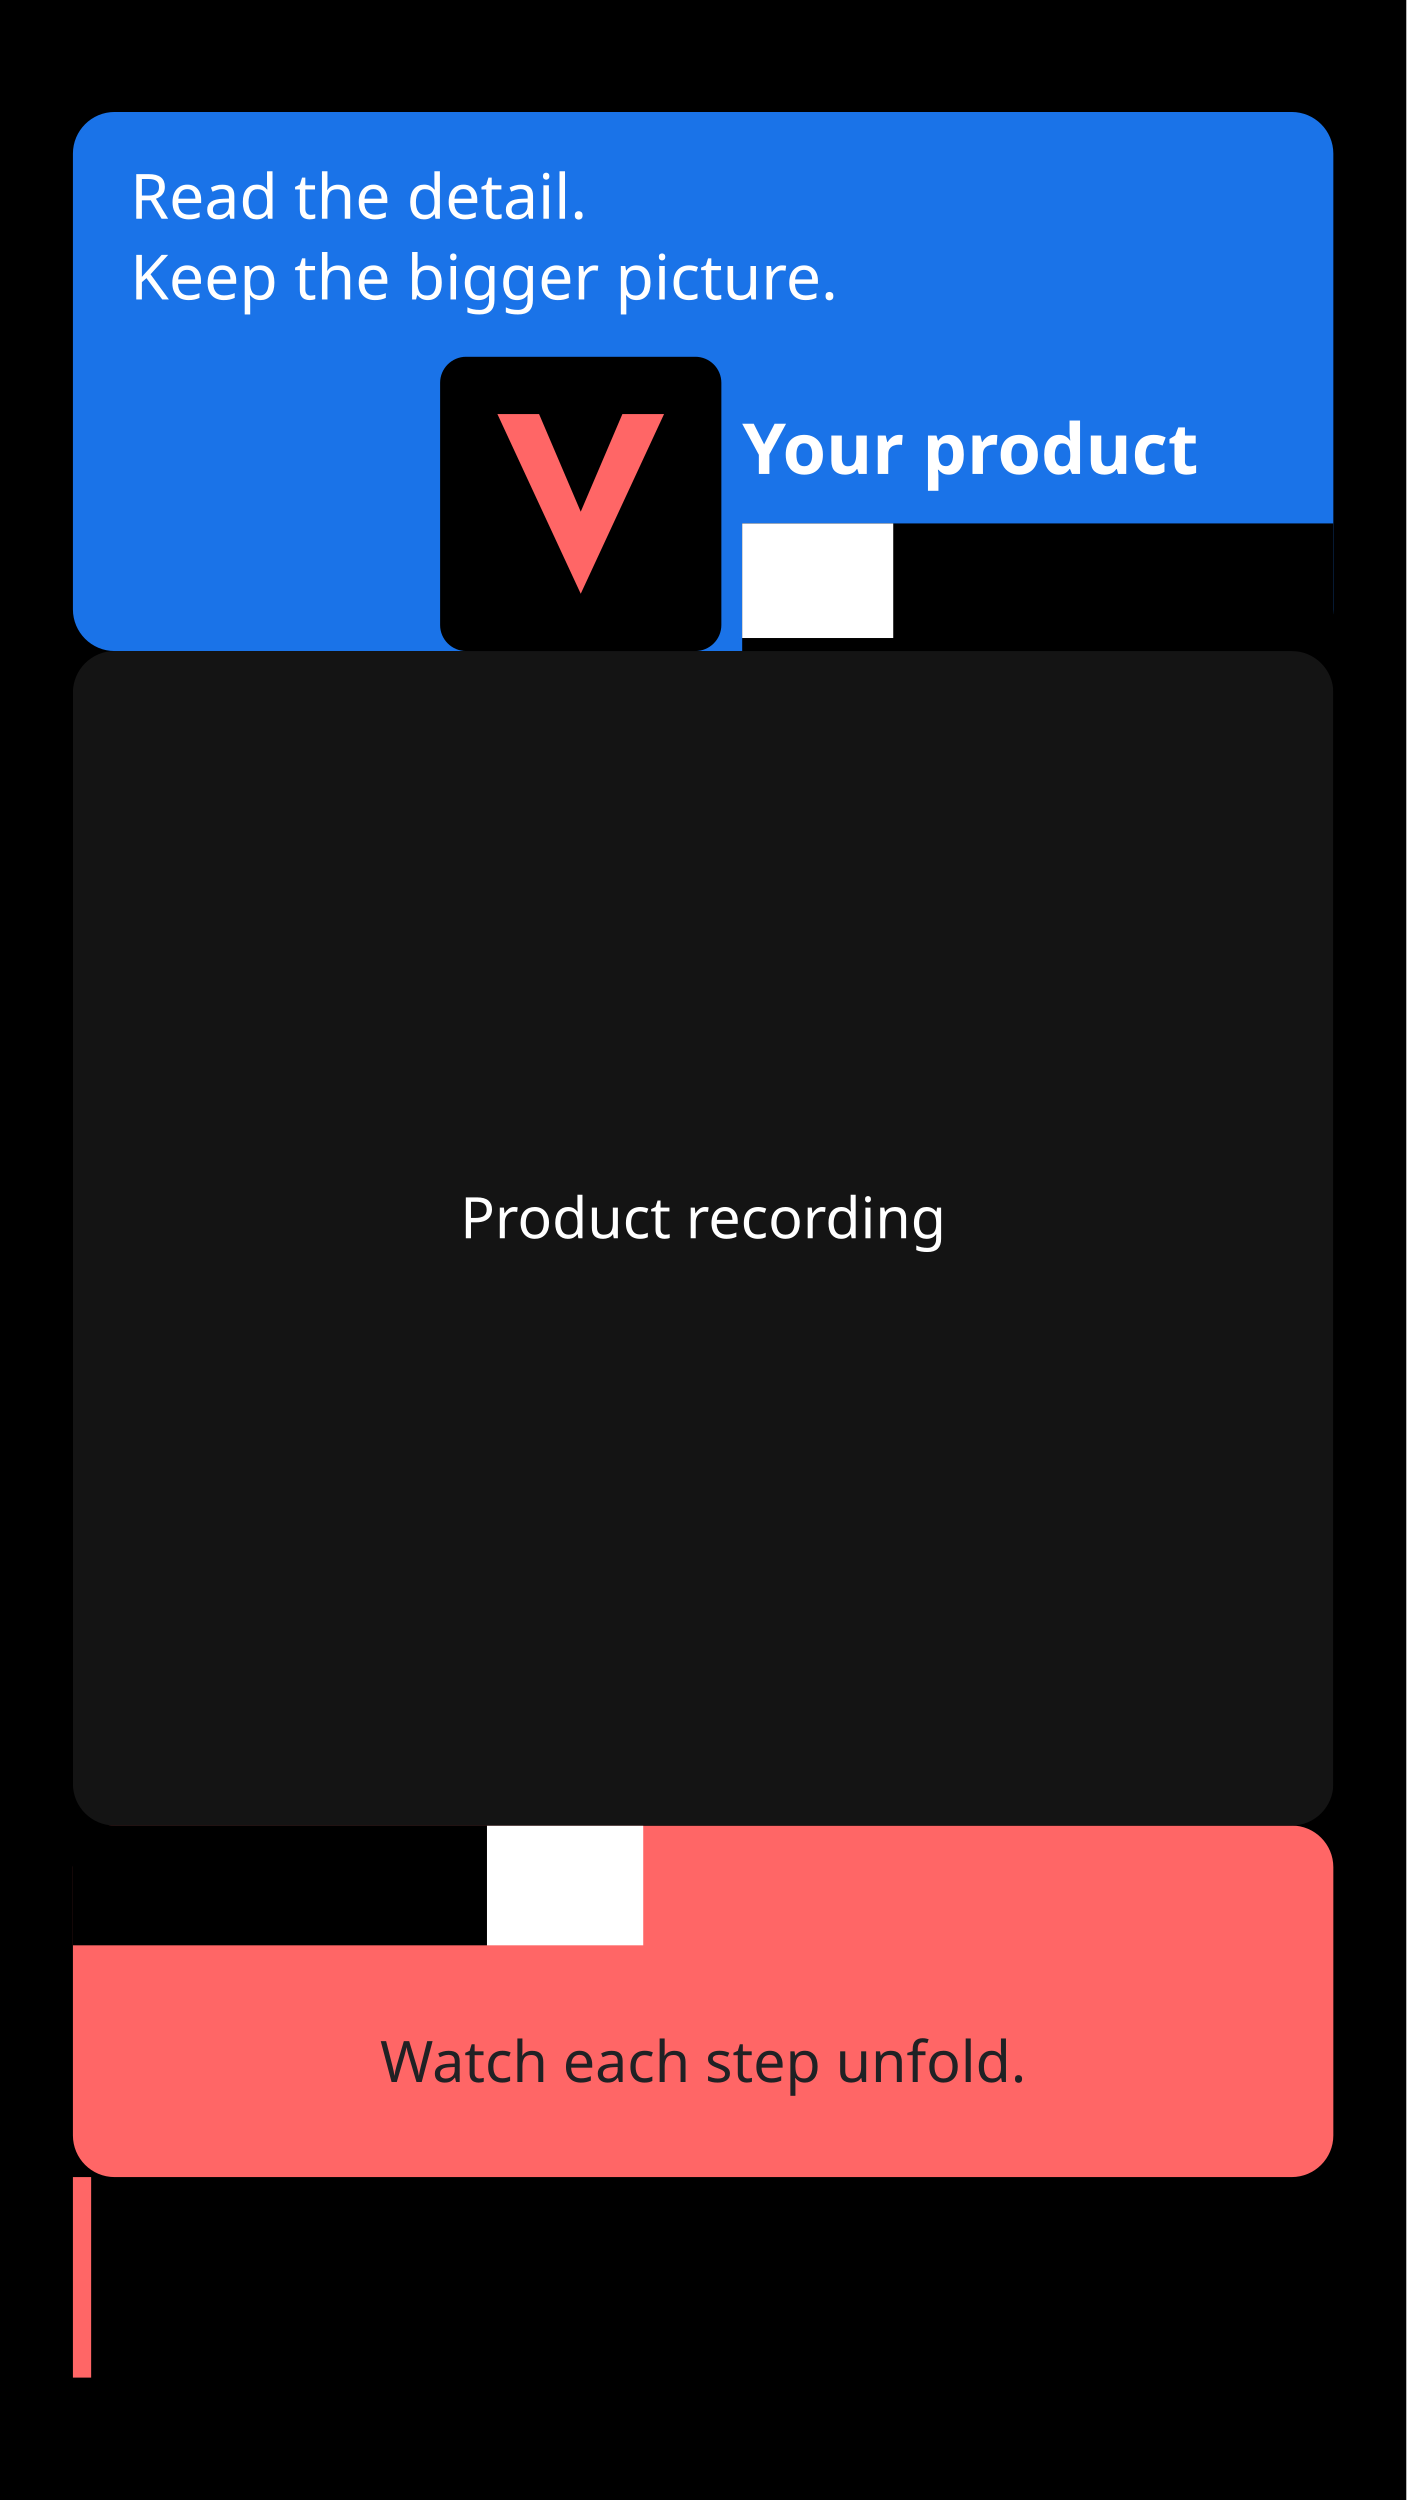
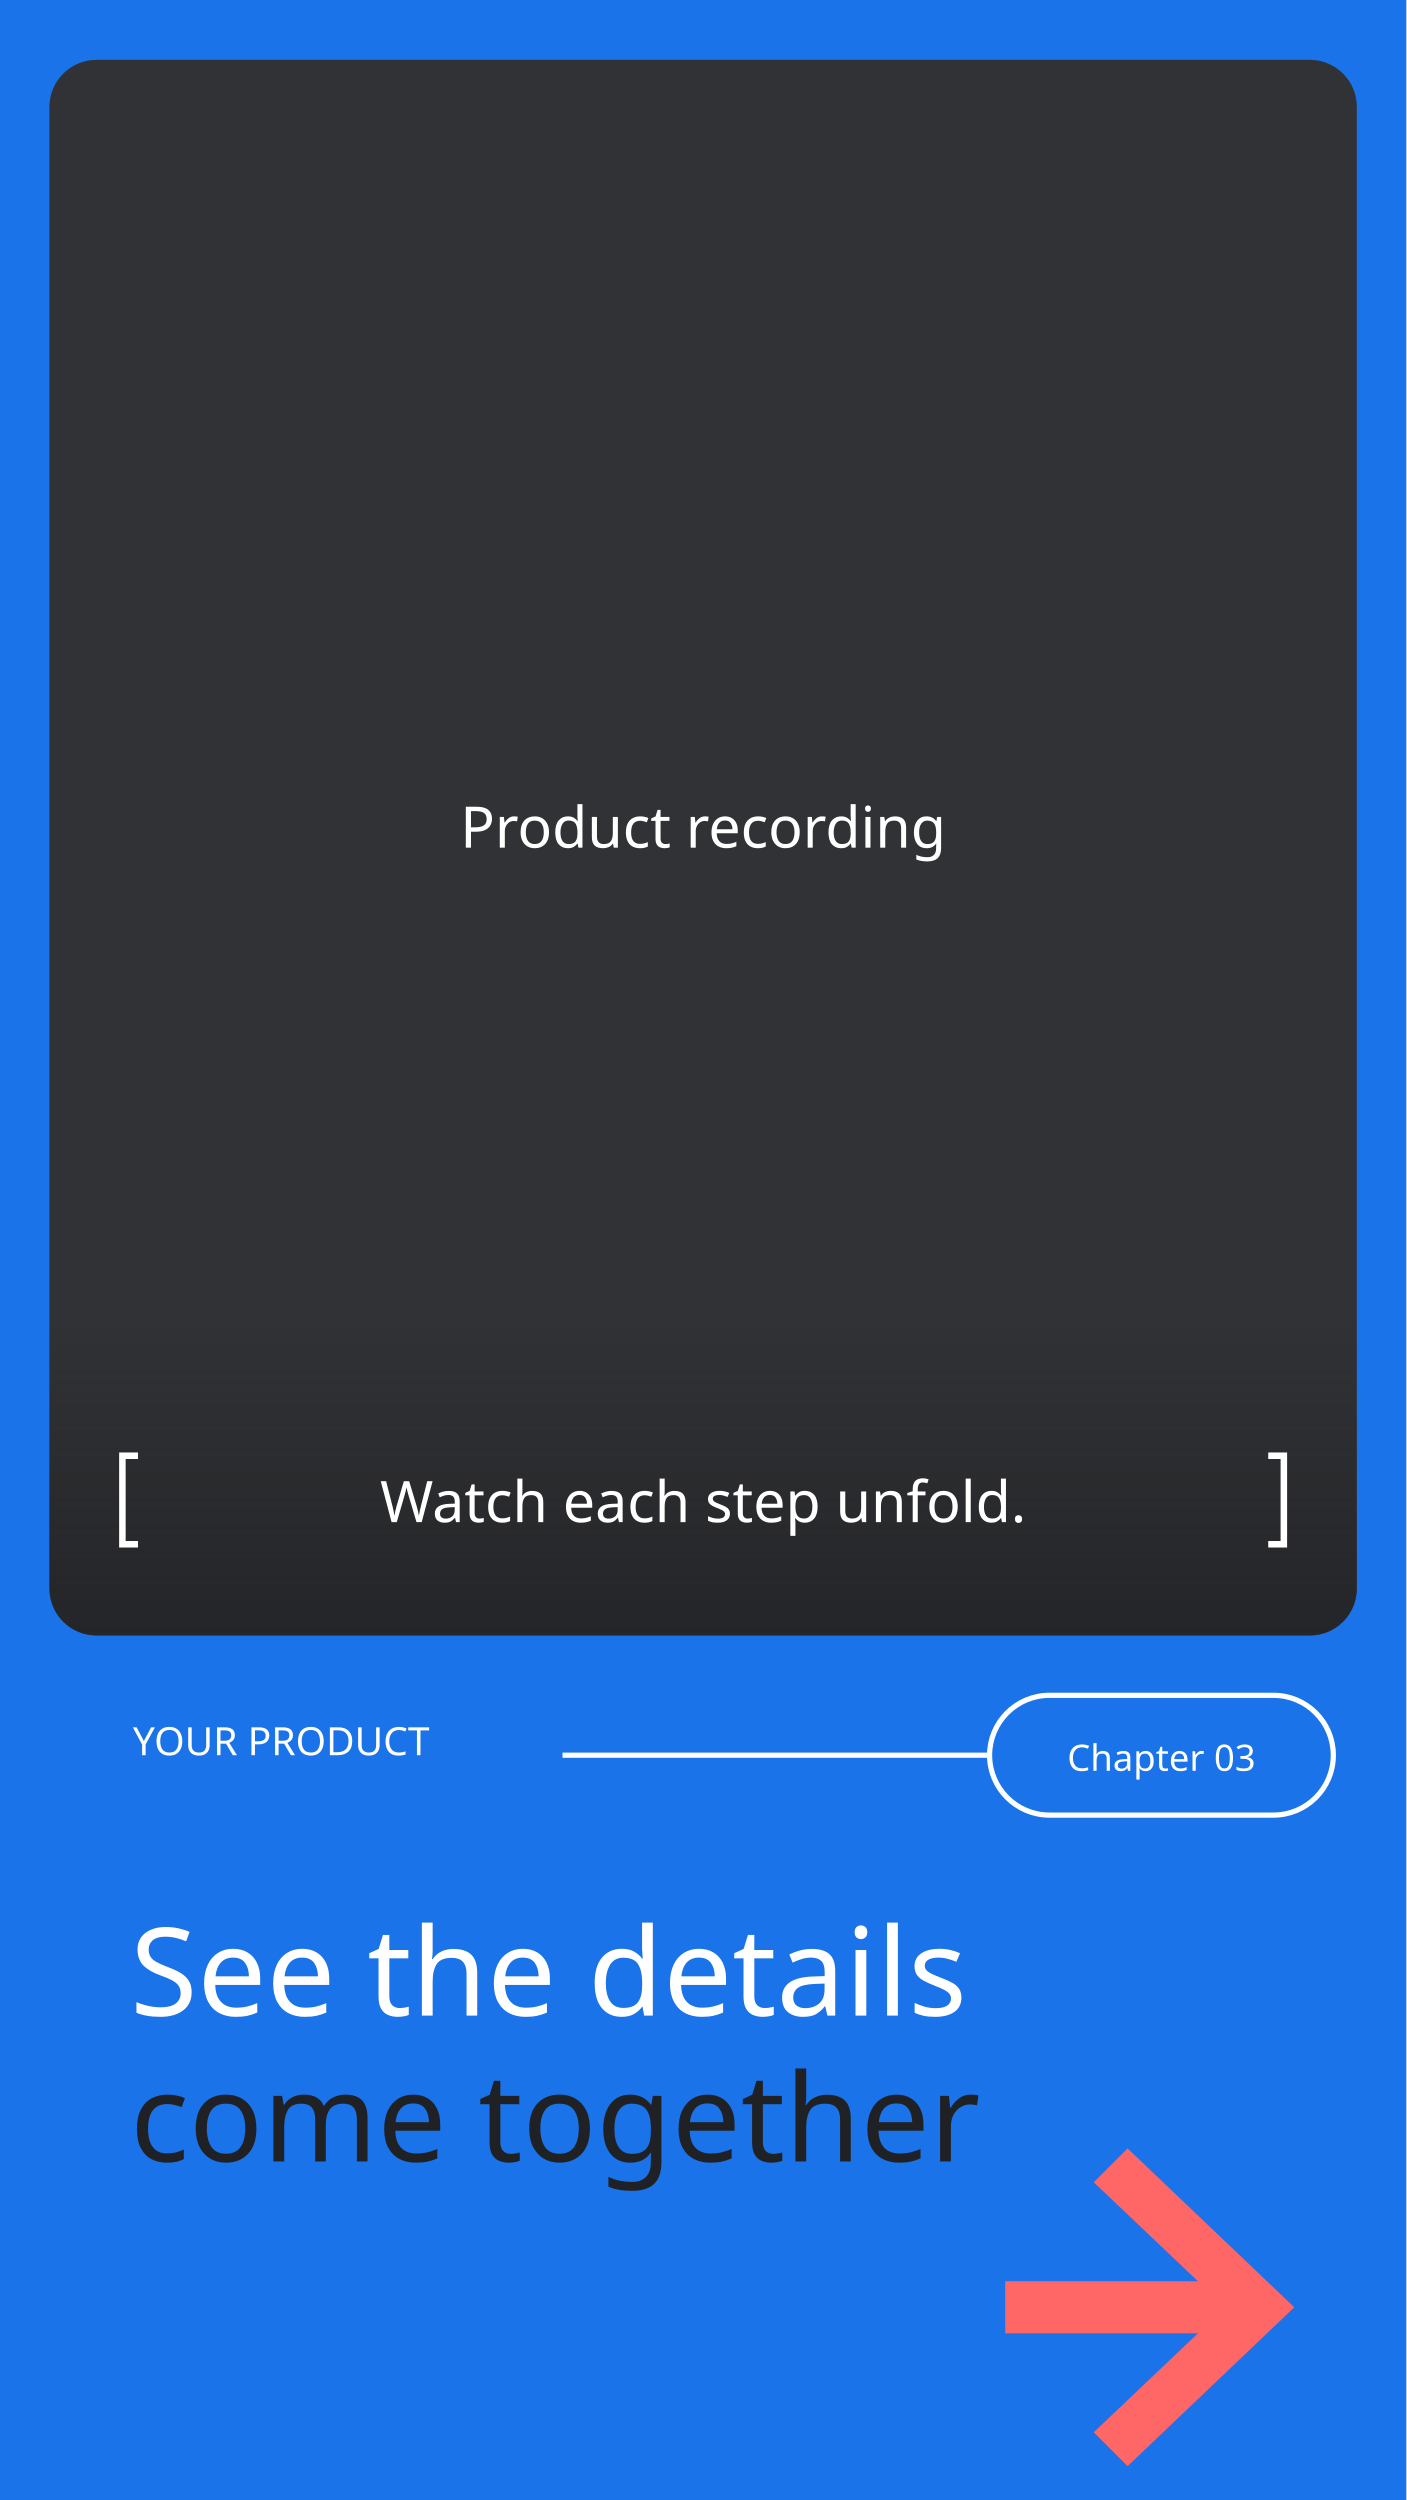
<svg xmlns="http://www.w3.org/2000/svg" width="1080" height="1920" viewBox="0 0 1080 1920">
-   <rect x="0" y="0" width="1080" height="1920" fill="#000" />
-   <rect x="56" y="86" width="968" height="414" fill="#1A73E8" rx="32" />
-   <rect x="570" y="402" width="454" height="98" fill="#000" />
-   <rect x="570" y="402" width="116" height="88" fill="#fff" />
-   <rect x="338" y="274" width="216" height="226" fill="#000" rx="20" />
-   <path d="M382 318 H414 L446 393 L478 318 H510 L446 456 Z" fill="#FF6666" />
-   <rect x="56" y="1402" width="968" height="270" fill="#FF6666" rx="32" />
-   <rect x="56" y="1402" width="318" height="92" fill="#000" />
-   <rect x="374" y="1402" width="120" height="92" fill="#fff" />
-   <rect x="56" y="1672" width="14" height="154" fill="#FF6666" />
-   <rect x="56" y="500" width="968" height="902" fill="#000" rx="32" />
-   <text x="570" y="364" fill="#FFFFFF" font-family="sans-serif" font-size="54" font-weight="600">Your product</text>
-   <text x="100" y="168" fill="#FFFFFF" font-family="sans-serif" font-size="48" font-weight="500">Read the detail.</text>
-   <text x="100" y="230" fill="#FFFFFF" font-family="sans-serif" font-size="48" font-weight="500">Keep the bigger picture.</text>
+   <rect x="0" y="0" width="1080" height="1920" fill="#1A73E8" />
+   <rect x="38" y="46" width="1004" height="1210" fill="#202124" rx="36" />
+   <path d="M432 1348H760" stroke="#FFFFFF" stroke-width="4" />
+   <rect x="760" y="1302" width="264" height="92" fill="none" rx="46" stroke="#FFFFFF" stroke-width="4" />
+   <path d="M866 1650 994 1772 866 1894 840 1868 920 1792H772V1752H920L840 1676Z" fill="#FF6666" />
  <defs>
    <clipPath id="product-window">
-       <rect x="56" y="500" width="968" height="902" fill="#fff" rx="32" />
+       <rect x="38" y="46" width="1004" height="1210" fill="#fff" rx="36" />
    </clipPath>
  </defs>
  <g clip-path="url(#product-window)">
-     <rect x="56" y="500" width="968" height="902" fill="#FFFFFF" opacity="0.08" />
-     <text x="540" y="951" text-anchor="middle" fill="#FFFFFF" font-family="sans-serif" font-size="44">Product recording</text>
+     <rect x="38" y="46" width="1004" height="1210" fill="#FFFFFF" opacity="0.08" />
+     <text x="540" y="651" text-anchor="middle" fill="#FFFFFF" font-family="sans-serif" font-size="44">Product recording</text>
  </g>
-   <text x="540" y="1599" text-anchor="middle" fill="#202124" font-family="sans-serif" font-size="44">Watch each step unfold.</text>
+   <defs>
+     <linearGradient id="caption-shade" x1="0" y1="0" x2="0" y2="1">
+       <stop offset="0" stop-color="#202124" stop-opacity="0" />
+       <stop offset="1" stop-color="#202124" stop-opacity=".75" />
+     </linearGradient>
+     <clipPath id="frame-clip">
+       <rect x="38" y="46" width="1004" height="1210" fill="#fff" rx="36" />
+     </clipPath>
+   </defs>
+   <g clip-path="url(#frame-clip)">
+     <rect x="38" y="1010" width="1004" height="246" fill="url(#caption-shade)" />
+   </g>
+   <path d="M106 1118H94V1186H106M974 1118H986V1186H974" fill="none" stroke="#FFFFFF" stroke-width="5" />
+   <text x="892" y="1360" text-anchor="middle" fill="#FFFFFF" font-family="sans-serif" font-size="28">Chapter 03</text>
+   <text x="102" y="1348" fill="#FFFFFF" font-family="sans-serif" font-size="30" font-weight="400">YOUR PRODUCT</text>
+   <text x="100" y="1548" fill="#FFFFFF" font-family="sans-serif" font-size="94" font-weight="500">See the details</text>
+   <text x="100" y="1660" fill="#202124" font-family="sans-serif" font-size="94" font-weight="400">come together</text>
+   <text x="540" y="1169" text-anchor="middle" fill="#FFFFFF" font-family="sans-serif" font-size="44">Watch each step unfold.</text>
</svg>
